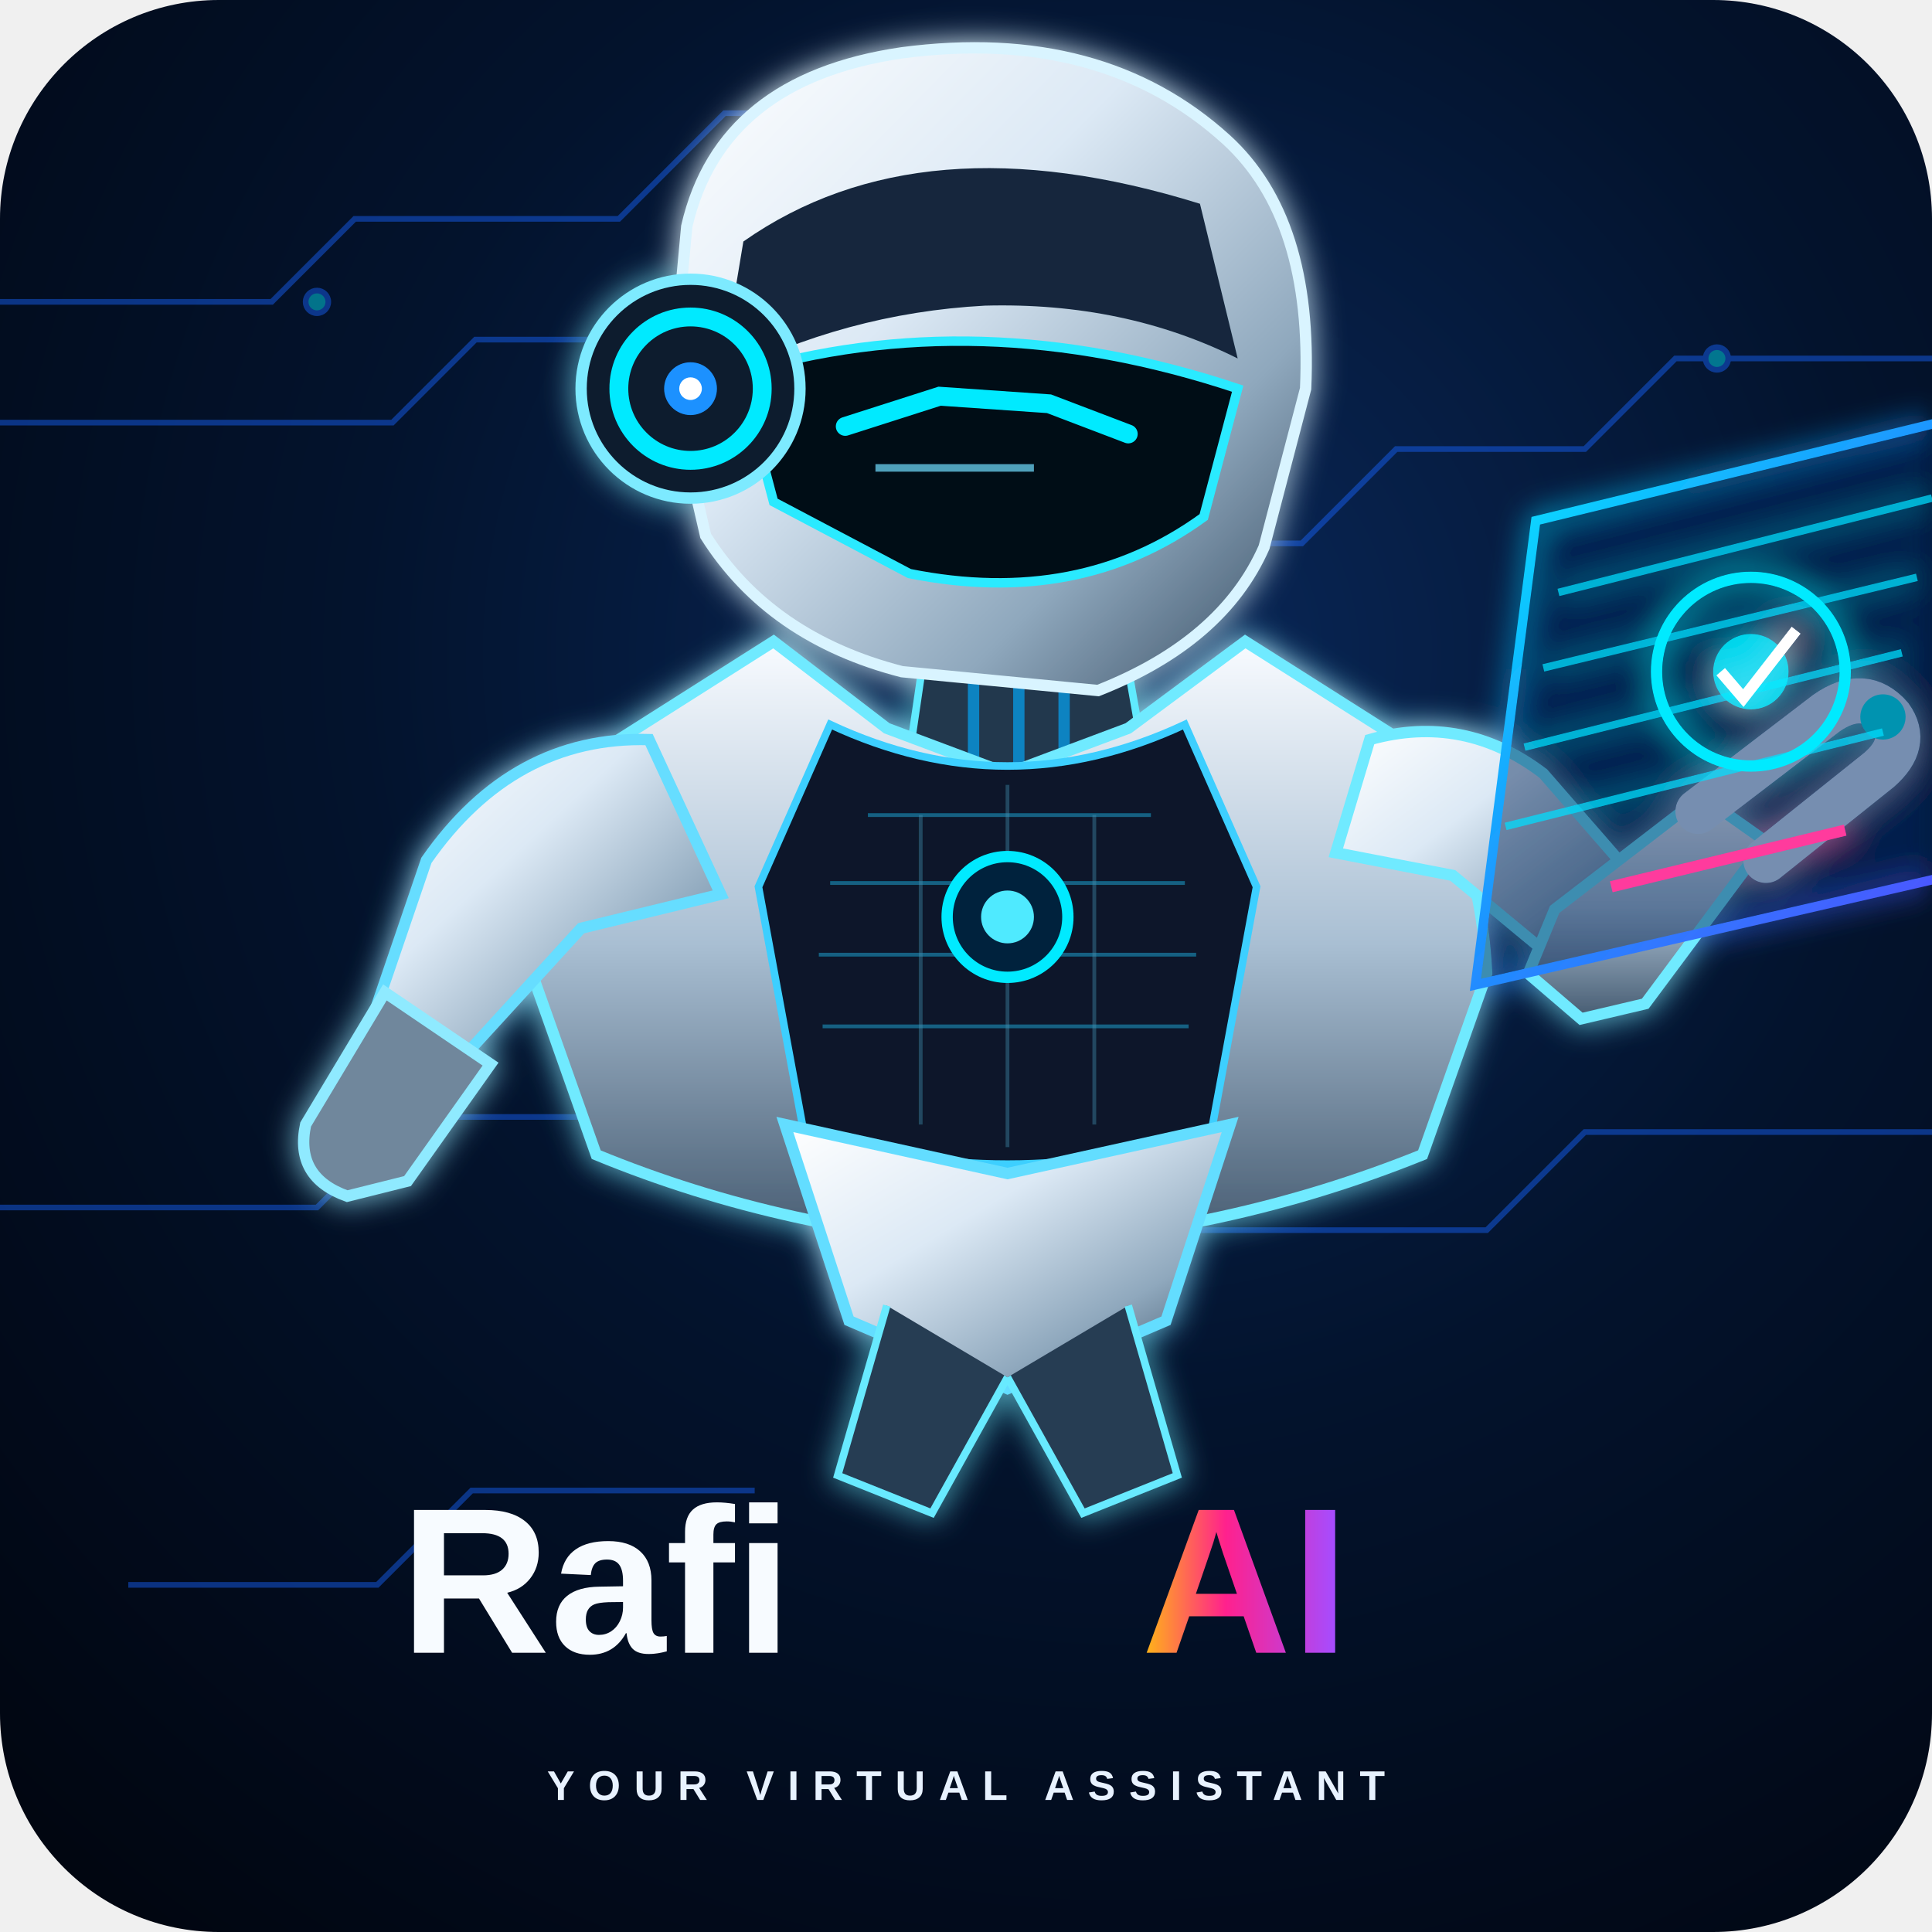
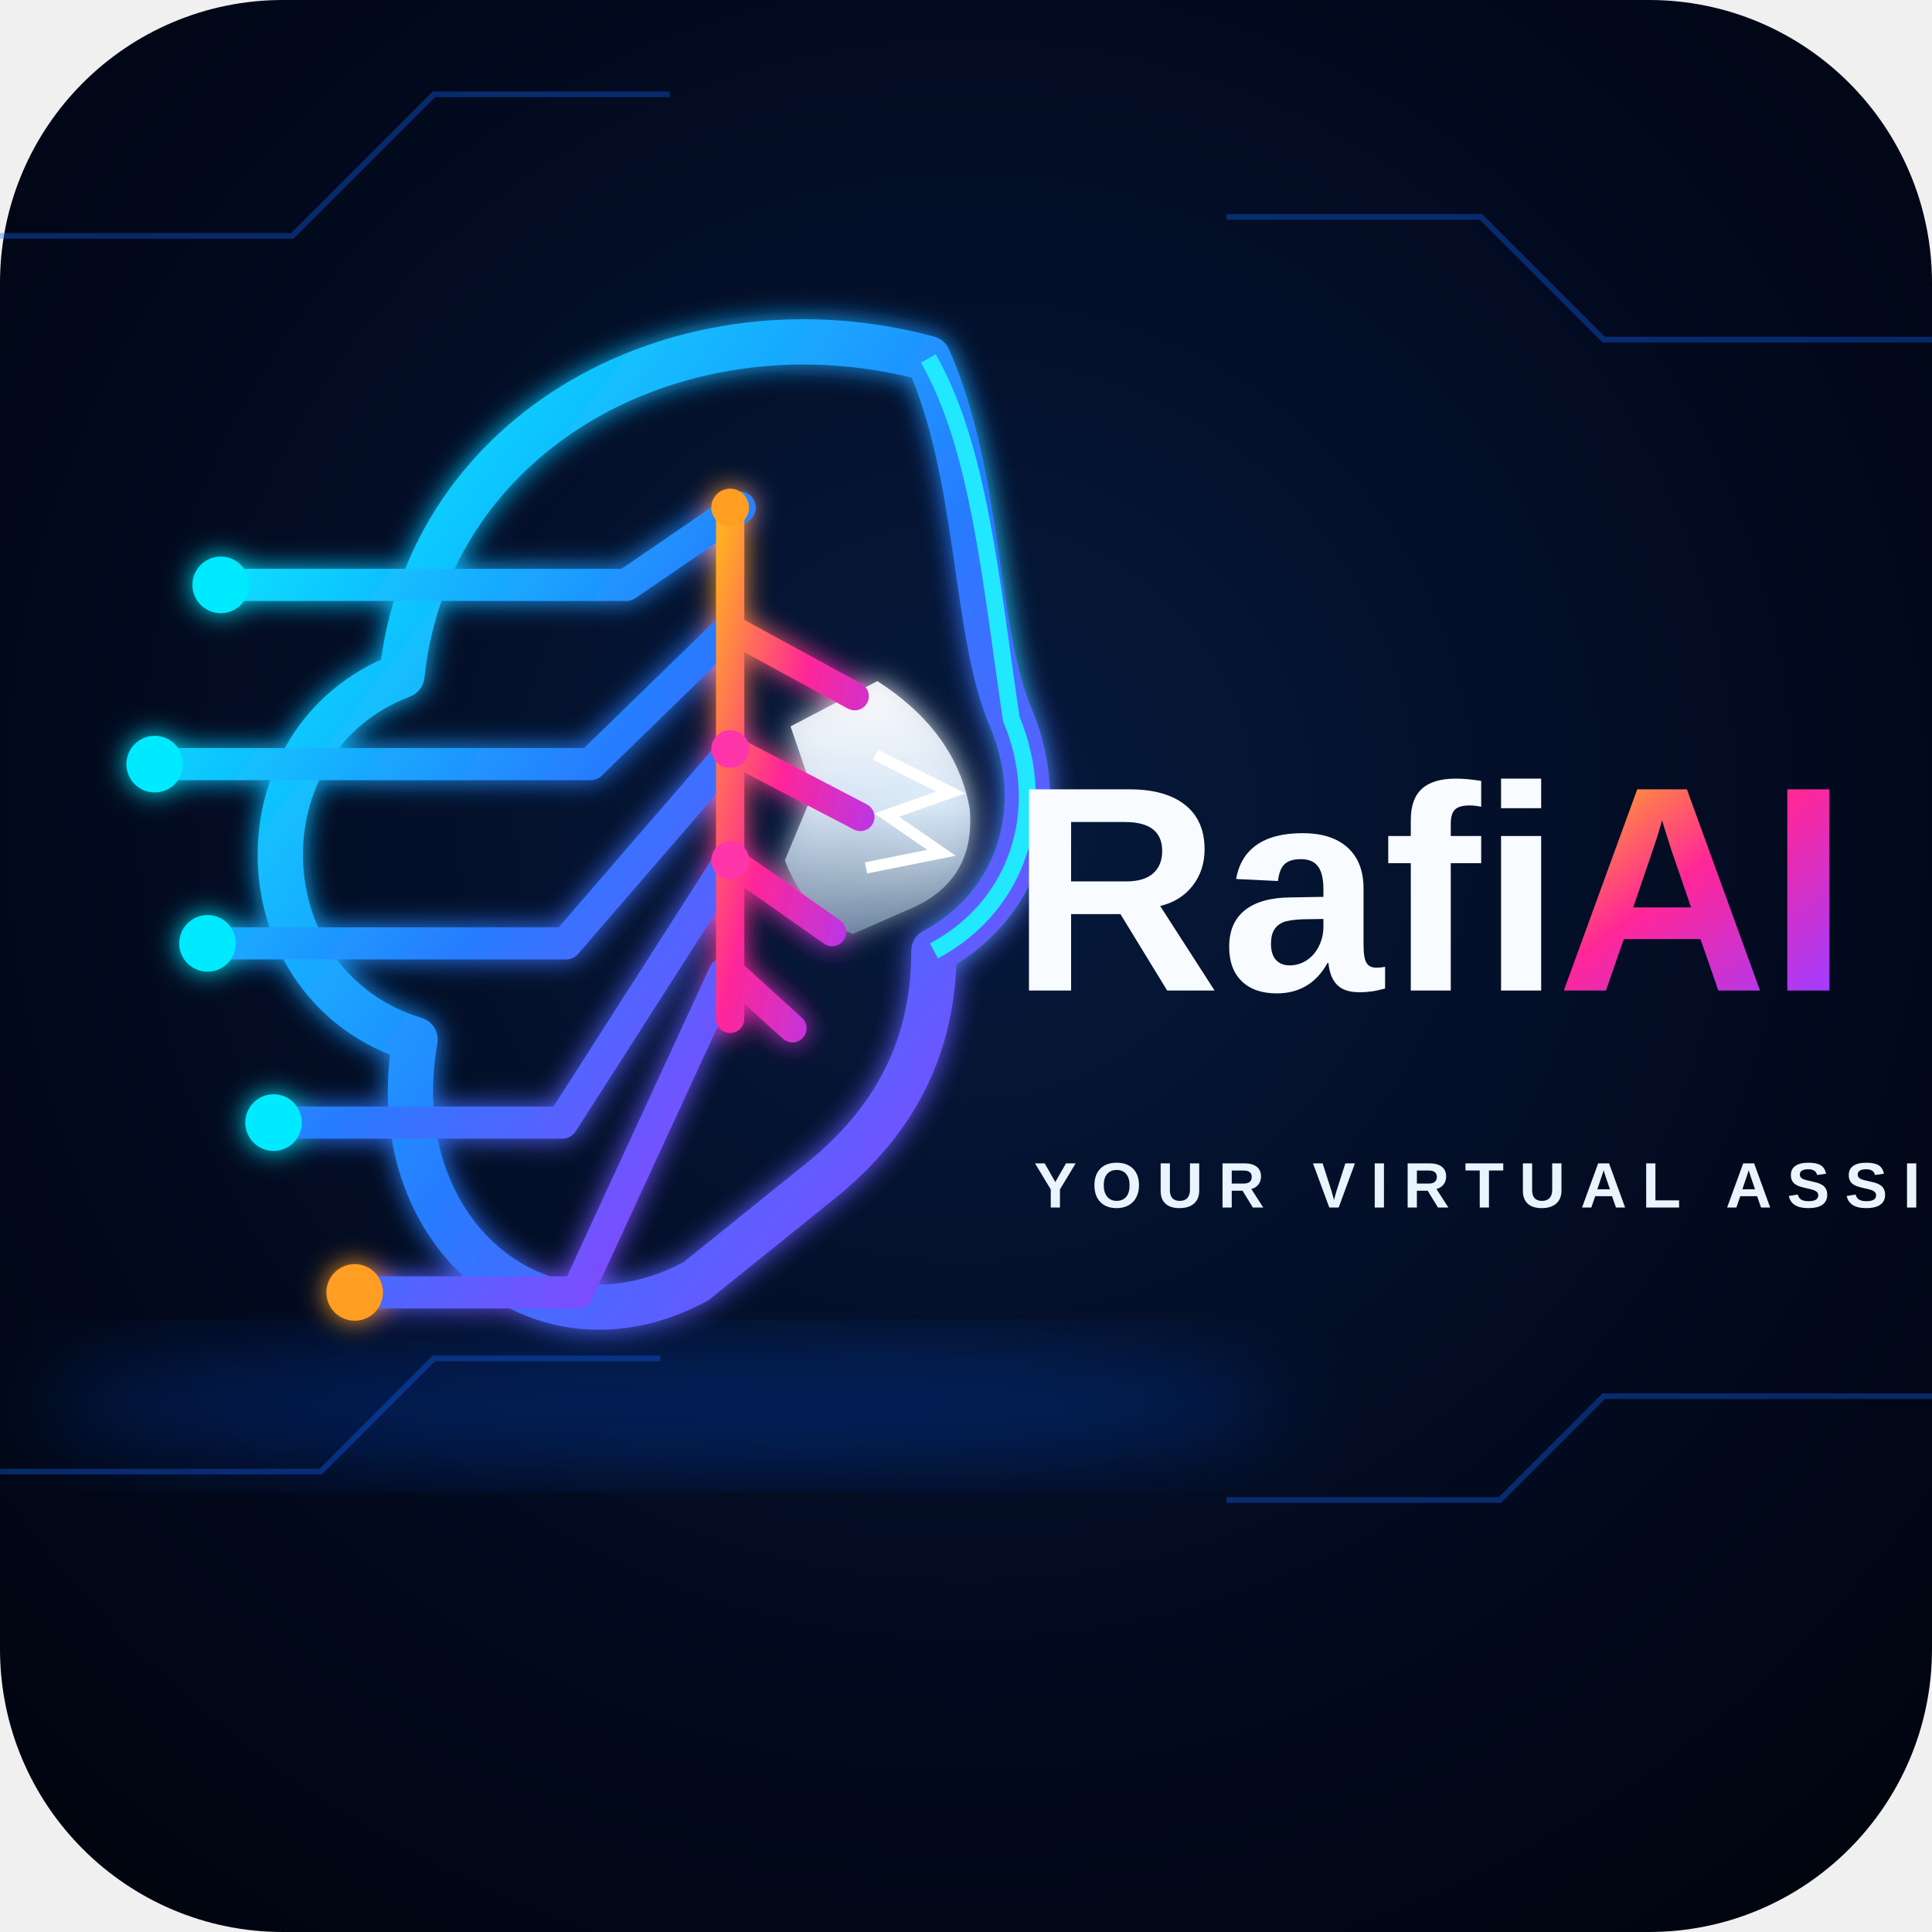
- <svg xmlns="http://www.w3.org/2000/svg" viewBox="0 0 512 512" role="img" aria-labelledby="t d">
+ <svg xmlns="http://www.w3.org/2000/svg" viewBox="0 0 1024 1024" role="img" aria-labelledby="t d">
  <defs>
-     <radialGradient id="bg" cx="58%" cy="34%" r="82%">
-       <stop stop-color="#09285a" />
-       <stop offset=".48" stop-color="#03132d" />
-       <stop offset="1" stop-color="#010611" />
+     <radialGradient id="bg" cx="50%" cy="42%" r="75%">
+       <stop stop-color="#061a3d" />
+       <stop offset=".62" stop-color="#02091d" />
+       <stop offset="1" stop-color="#00040d" />
    </radialGradient>
-     <linearGradient id="metal" x1="0" y1="0" x2="1" y2="1">
-       <stop stop-color="#ffffff" />
-       <stop offset=".38" stop-color="#dce9f5" />
-       <stop offset=".72" stop-color="#8fa8bd" />
-       <stop offset="1" stop-color="#33485e" />
+     <linearGradient id="cyan" x1="0" y1="0" x2="1" y2="1">
+       <stop stop-color="#00f6ff" />
+       <stop offset=".55" stop-color="#287bff" />
+       <stop offset="1" stop-color="#9a3dff" />
    </linearGradient>
-     <linearGradient id="metal2" x1="0" y1="0" x2="0" y2="1">
-       <stop stop-color="#f8fbff" />
-       <stop offset=".5" stop-color="#a9bfd3" />
-       <stop offset="1" stop-color="#455a70" />
+     <linearGradient id="warm" x1="0" y1="0" x2="1" y2="1">
+       <stop stop-color="#ffad21" />
+       <stop offset=".45" stop-color="#ff2698" />
+       <stop offset="1" stop-color="#a33cff" />
    </linearGradient>
-     <linearGradient id="blue" x1="0" y1="0" x2="1" y2="1">
-       <stop stop-color="#00f0ff" />
-       <stop offset=".5" stop-color="#218cff" />
-       <stop offset="1" stop-color="#5b42ff" />
+     <linearGradient id="silver" x1="0" y1="0" x2="0" y2="1">
+       <stop stop-color="#fff" />
+       <stop offset=".5" stop-color="#d7e7f7" />
+       <stop offset="1" stop-color="#738ba4" />
    </linearGradient>
-     <linearGradient id="ai" x1="0" y1="0" x2="1" y2="0">
-       <stop stop-color="#ffb11a" />
-       <stop offset=".42" stop-color="#ff218d" />
-       <stop offset="1" stop-color="#a64cff" />
-     </linearGradient>
-     <filter id="glow" x="-80%" y="-80%" width="260%" height="260%">
-       <feGaussianBlur stdDeviation="4" result="b" />
+     <filter id="glow">
+       <feGaussianBlur stdDeviation="7" result="b" />
      <feMerge>
        <feMergeNode in="b" />
        <feMergeNode in="SourceGraphic" />
      </feMerge>
    </filter>
-     <filter id="soft" x="-80%" y="-80%" width="260%" height="260%">
-       <feGaussianBlur stdDeviation="12" />
+     <filter id="soft">
+       <feGaussianBlur stdDeviation="22" />
    </filter>
  </defs>
-   <rect width="512" height="512" rx="58" fill="url(#bg)" />
-   <g opacity=".45" stroke="#1764ff" fill="none" stroke-width="1.5">
-     <path d="M0 80h72l22-22h70l28-28h55" />
-     <path d="M0 112h104l22-22h70" />
-     <path d="M512 95h-68l-24 24h-50l-25 25h-56" />
-     <path d="M512 300h-92l-26 26h-76" />
-     <path d="M0 320h84l24-24h74l20-20h52" />
-     <path d="M34 420h66l25-25h75" />
-     <circle cx="84" cy="80" r="3" fill="#00eaff" />
-     <circle cx="455" cy="95" r="3" fill="#00eaff" />
+   <rect width="1024" height="1024" rx="150" fill="url(#bg)" />
+   <g opacity=".35" stroke="#1267ff" fill="none" stroke-width="3">
+     <path d="M0 125h155l75-75h125M1024 180H850l-65-65H650M0 780h170l60-60h120M1024 740H850l-55 55H650" />
  </g>
-   <g transform="translate(54 12)" filter="url(#glow)">
-     <path d="M192 154l-5 34 31 27 31-27-6-34" fill="#24384e" stroke="#61eaff" stroke-width="2" />
-     <path d="M204 160v42M216 164v44M228 160v42" stroke="#0af" stroke-width="3" opacity=".65" />
-     <path d="M128 48Q137 9 185 2Q238-5 271 25Q294 46 292 91L281 133Q270 158 237 171L185 166Q150 157 133 130L124 91Z" fill="url(#metal)" stroke="#d9f4ff" stroke-width="3" />
-     <path d="M143 52Q190 19 264 42L274 83Q244 68 207 69Q170 71 137 88Z" fill="#14283d" />
-     <path d="M142 87Q205 68 274 91L265 125Q232 149 187 140L151 121Z" fill="#020a18" stroke="#2beaff" stroke-width="2.5" />
-     <path d="M170 101l25-8 29 2 21 8" fill="none" stroke="#00eaff" stroke-width="5" stroke-linecap="round" />
-     <path d="M178 112h42" stroke="#6fdfff" stroke-width="2" opacity=".7" />
-     <circle cx="129" cy="91" r="29" fill="#0a1a2d" stroke="#7deaff" stroke-width="3" />
-     <circle cx="129" cy="91" r="19" fill="none" stroke="#00eaff" stroke-width="5" />
-     <circle cx="129" cy="91" r="7" fill="#1c91ff" />
-     <circle cx="129" cy="91" r="3" fill="#fff" />
-     <path d="M151 158L110 184Q89 206 87 246L104 294Q155 315 213 318Q271 315 323 294L340 246Q338 206 317 184L276 158L245 181L213 193L181 181Z" fill="url(#metal2)" stroke="#70eaff" stroke-width="3" />
-     <path d="M166 180Q213 202 260 180L279 223L267 288Q213 305 159 288L147 223Z" fill="#07182b" stroke="#3ccfff" stroke-width="2" />
-     <path d="M176 204h75M166 222h94M163 241h100M164 260h97" stroke="#1b9dca" opacity=".55" />
-     <path d="M190 204v82M213 196v96M236 204v82" stroke="#4b8fae" opacity=".4" />
-     <circle cx="213" cy="231" r="16" fill="#06223d" stroke="#00eaff" stroke-width="3" />
-     <circle cx="213" cy="231" r="7" fill="#4feaff" />
-     <path d="M118 184Q82 183 59 216L45 257L68 269L100 234L137 225Z" fill="url(#metal)" stroke="#66ddff" stroke-width="3" />
-     <path d="M48 251L27 286Q24 300 38 305L54 301L76 270Z" fill="#6f879c" stroke="#8feaff" stroke-width="3" />
-     <path d="M309 184Q334 177 355 193L382 224L360 244L331 220L300 214Z" fill="url(#metal)" stroke="#6feaff" stroke-width="3" />
-     <path d="M358 229L397 199L414 211L382 254L365 258L351 246Z" fill="url(#metal2)" stroke="#6feaff" stroke-width="3" />
-     <path d="M396 203l34-26q10-7 17 1 5 7-3 14l-30 24" fill="none" stroke="#dcecff" stroke-width="12" stroke-linecap="round" />
-     <circle cx="445" cy="178" r="6" fill="#00f5ff" />
-     <g>
-       <path d="M353 126L476 96L463 220L337 249Z" fill="#08295a" fill-opacity=".48" stroke="url(#blue)" stroke-width="2.5" />
-       <path d="M359 145L458 120M355 165L454 141M350 186L450 161M345 207L445 182" stroke="#00dfff" stroke-width="2" opacity=".72" />
-       <circle cx="410" cy="166" r="25" fill="none" stroke="#00eaff" stroke-width="3" />
-       <circle cx="410" cy="166" r="10" fill="#00eaff" opacity=".85" />
-       <path d="M402 166l6 7 14-18" fill="none" stroke="#fff" stroke-width="3" />
-       <path d="M373 223l62-15" stroke="#ff3a9d" stroke-width="3" />
+   <ellipse cx="350" cy="745" rx="330" ry="38" fill="#005cff" opacity=".22" filter="url(#soft)" />
+   <g transform="translate(62 150)" filter="url(#glow)">
+     <path d="M430 40C300 5 165 77 151 208C62 242 66 373 158 401C140 503 224 574 307 529L374 475C412 444 433 405 433 354C478 330 494 279 474 231C454 185 458 103 430 40Z" fill="none" stroke="url(#cyan)" stroke-width="24" stroke-linejoin="round" />
+     <path d="M430 40C457 87 463 157 474 231C494 279 478 330 433 354" fill="none" stroke="#23e8ff" stroke-width="9" />
+     <path d="M403 211Q445 238 452 279Q455 316 422 331L390 345Q365 335 354 306L369 270L357 235Z" fill="url(#silver)" opacity=".9" />
+     <path d="M402 250l40 20-34 12 29 20-40 8" fill="none" stroke="#fff" stroke-width="6" />
+     <path d="M55 160H270L330 119M20 255H251L325 183M48 350H238L327 247M83 445H236L325 306M126 535H244L322 366" fill="none" stroke="url(#cyan)" stroke-width="17" stroke-linecap="round" stroke-linejoin="round" />
+     <path d="M325 119V390M325 183L391 219M325 247L394 283M325 306L379 344M325 365L358 395" fill="none" stroke="url(#warm)" stroke-width="15" stroke-linecap="round" />
+     <g fill="#00eaff">
+       <circle cx="55" cy="160" r="15" />
+       <circle cx="20" cy="255" r="15" />
+       <circle cx="48" cy="350" r="15" />
+       <circle cx="83" cy="445" r="15" />
    </g>
-     <path d="M154 286l17 52 42 18 42-18 17-52-59 13Z" fill="url(#metal)" stroke="#64ddff" stroke-width="3" />
-     <path d="M181 334l-13 45 25 10 20-36M245 334l13 45-25 10-20-36" fill="#273c52" stroke="#67eaff" stroke-width="2" />
+     <g fill="#ff9e20">
+       <circle cx="126" cy="535" r="15" />
+       <circle cx="325" cy="119" r="10" />
+     </g>
+     <g fill="#ff35a9">
+       <circle cx="325" cy="247" r="10" />
+       <circle cx="325" cy="306" r="10" />
+     </g>
  </g>
  <g font-family="Arial,Helvetica,sans-serif" font-weight="800">
-     <text x="158" y="438" font-size="55" text-anchor="middle" fill="#f7fbff">Rafi</text>
-     <text x="330" y="438" font-size="55" text-anchor="middle" fill="url(#ai)">AI</text>
-     <path d="M72 452H440" stroke="url(#ai)" stroke-width="3" filter="url(#glow)" />
-     <text x="256" y="477" text-anchor="middle" font-size="11" letter-spacing="3.6" fill="#e8f2ff">YOUR VIRTUAL ASSISTANT</text>
+     <text x="535" y="525" font-size="155" fill="#f8fbff">Rafi</text>
+     <text x="825" y="525" font-size="155" fill="url(#warm)">AI</text>
+     <path d="M548 580H940" stroke="url(#warm)" stroke-width="7" />
+     <text x="548" y="640" font-size="34" letter-spacing="8" fill="#eaf4ff">YOUR VIRTUAL ASSISTANT</text>
  </g>
</svg>
